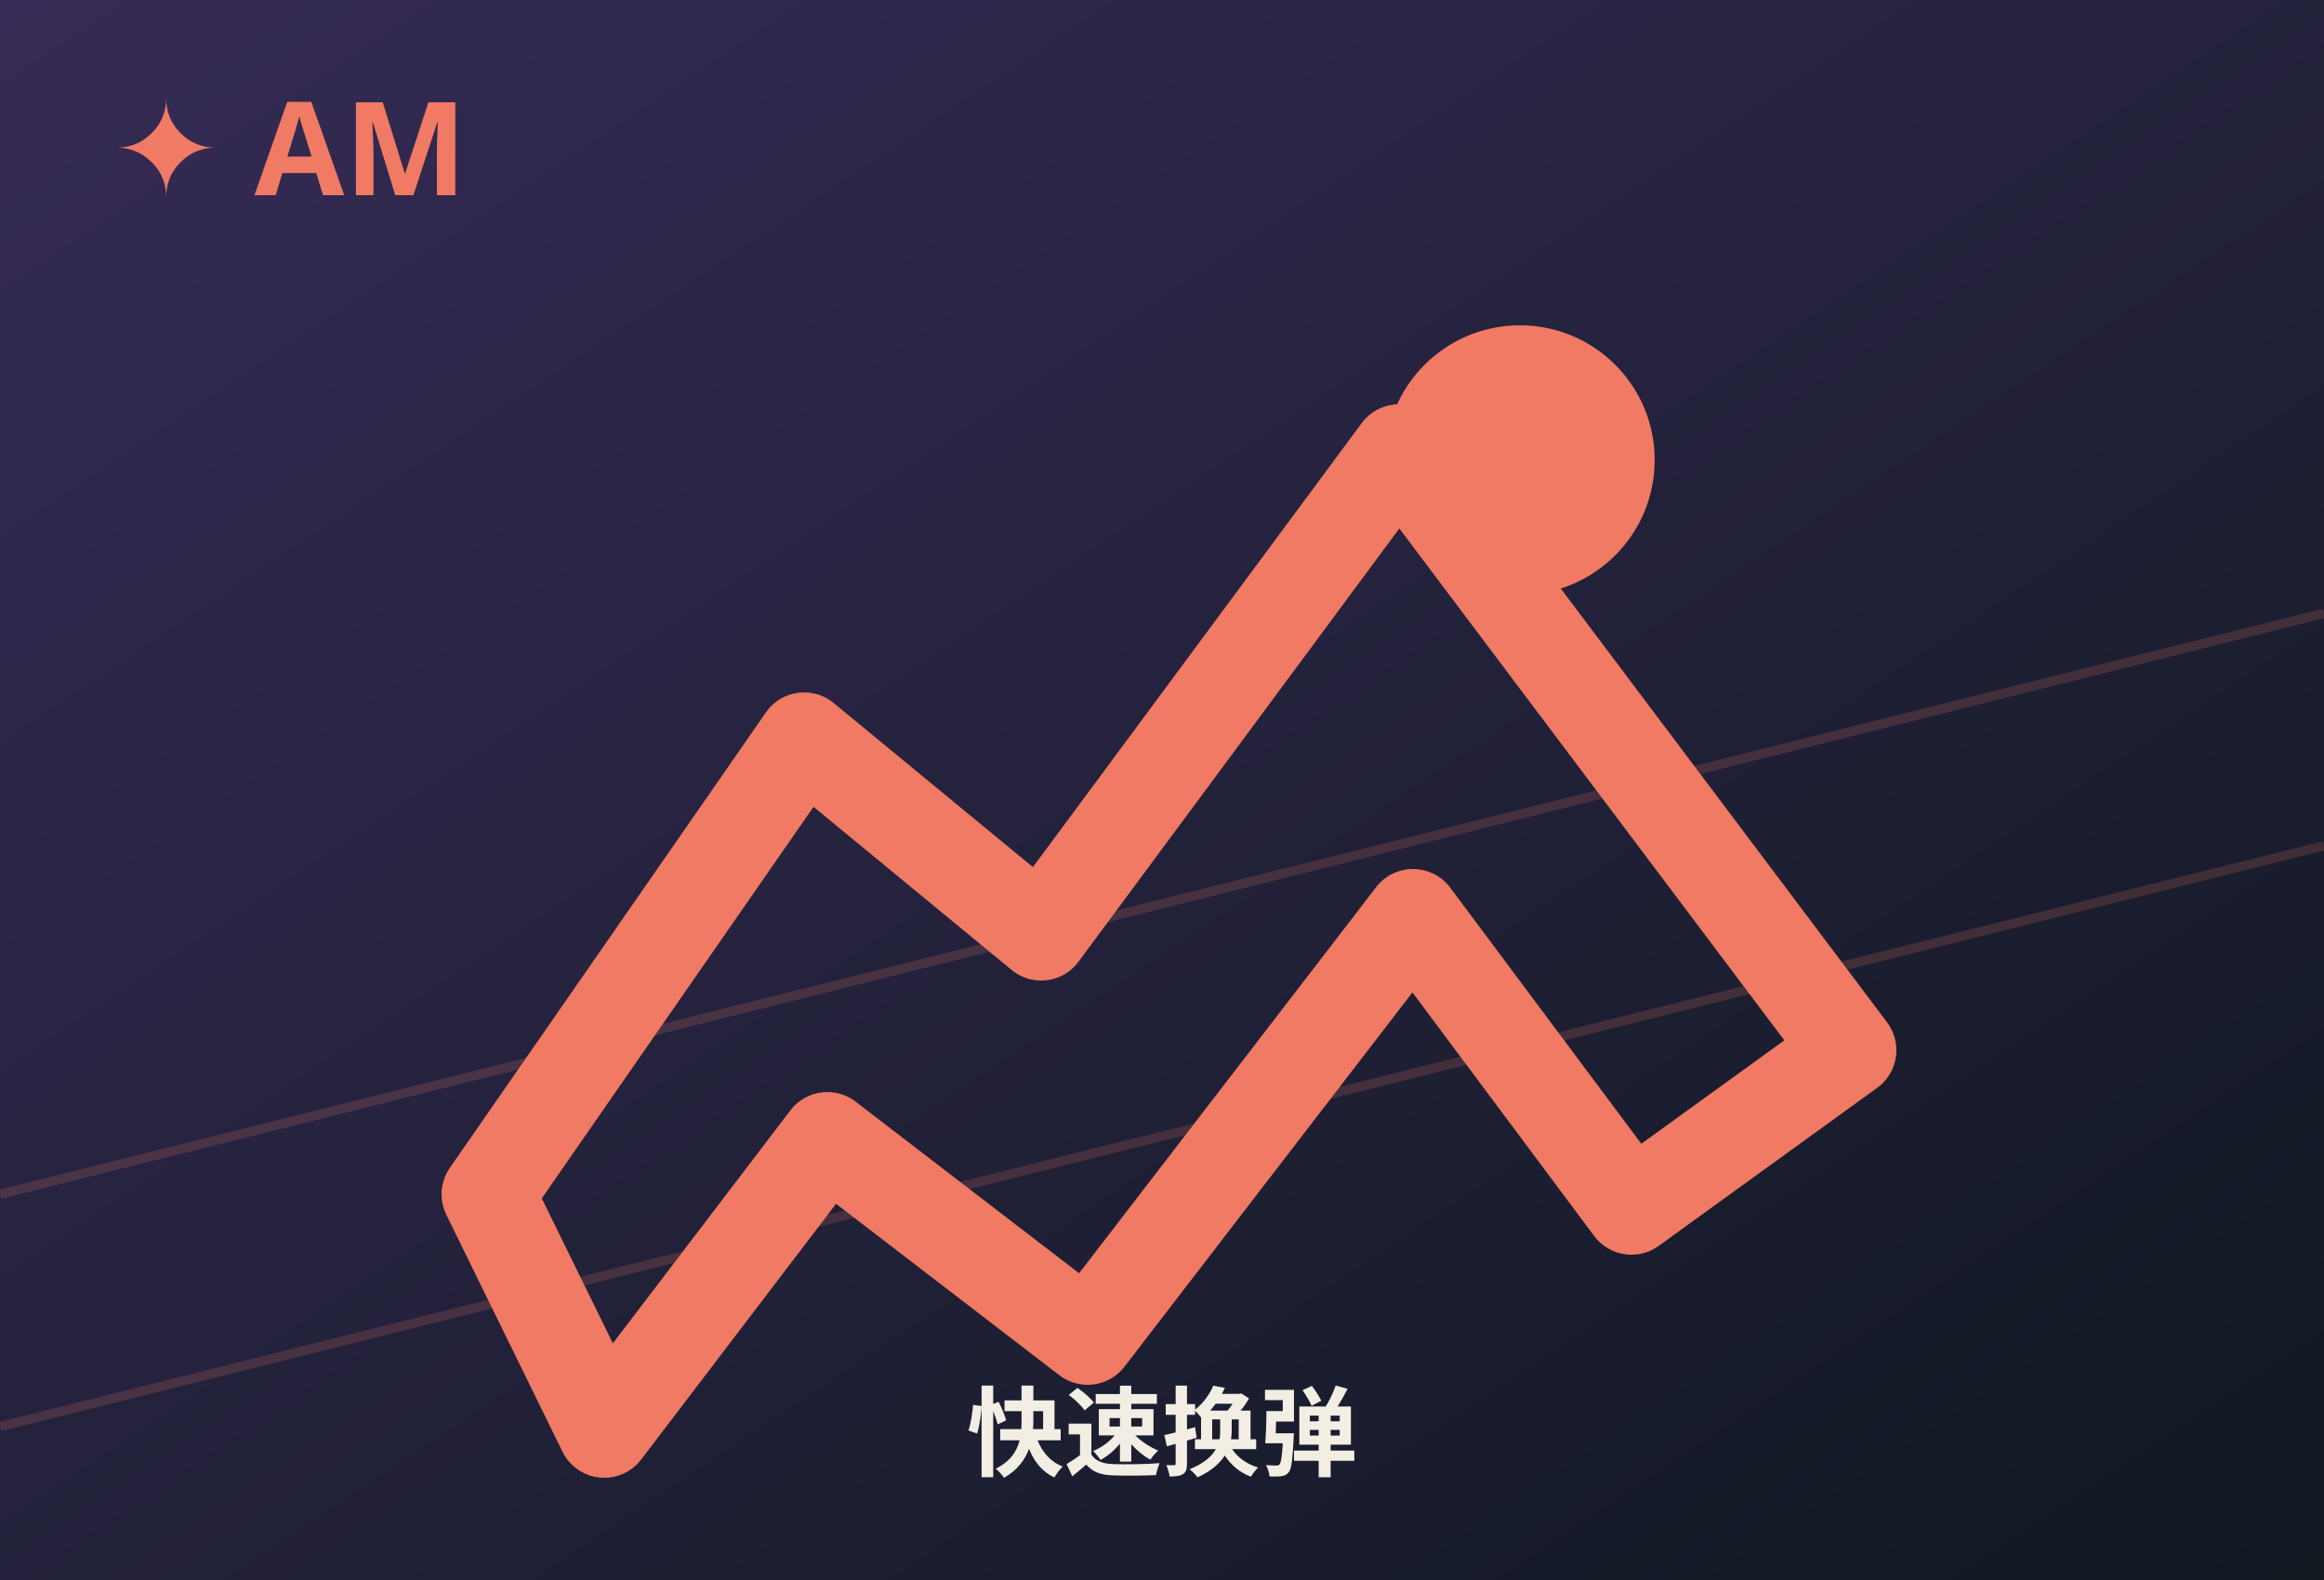
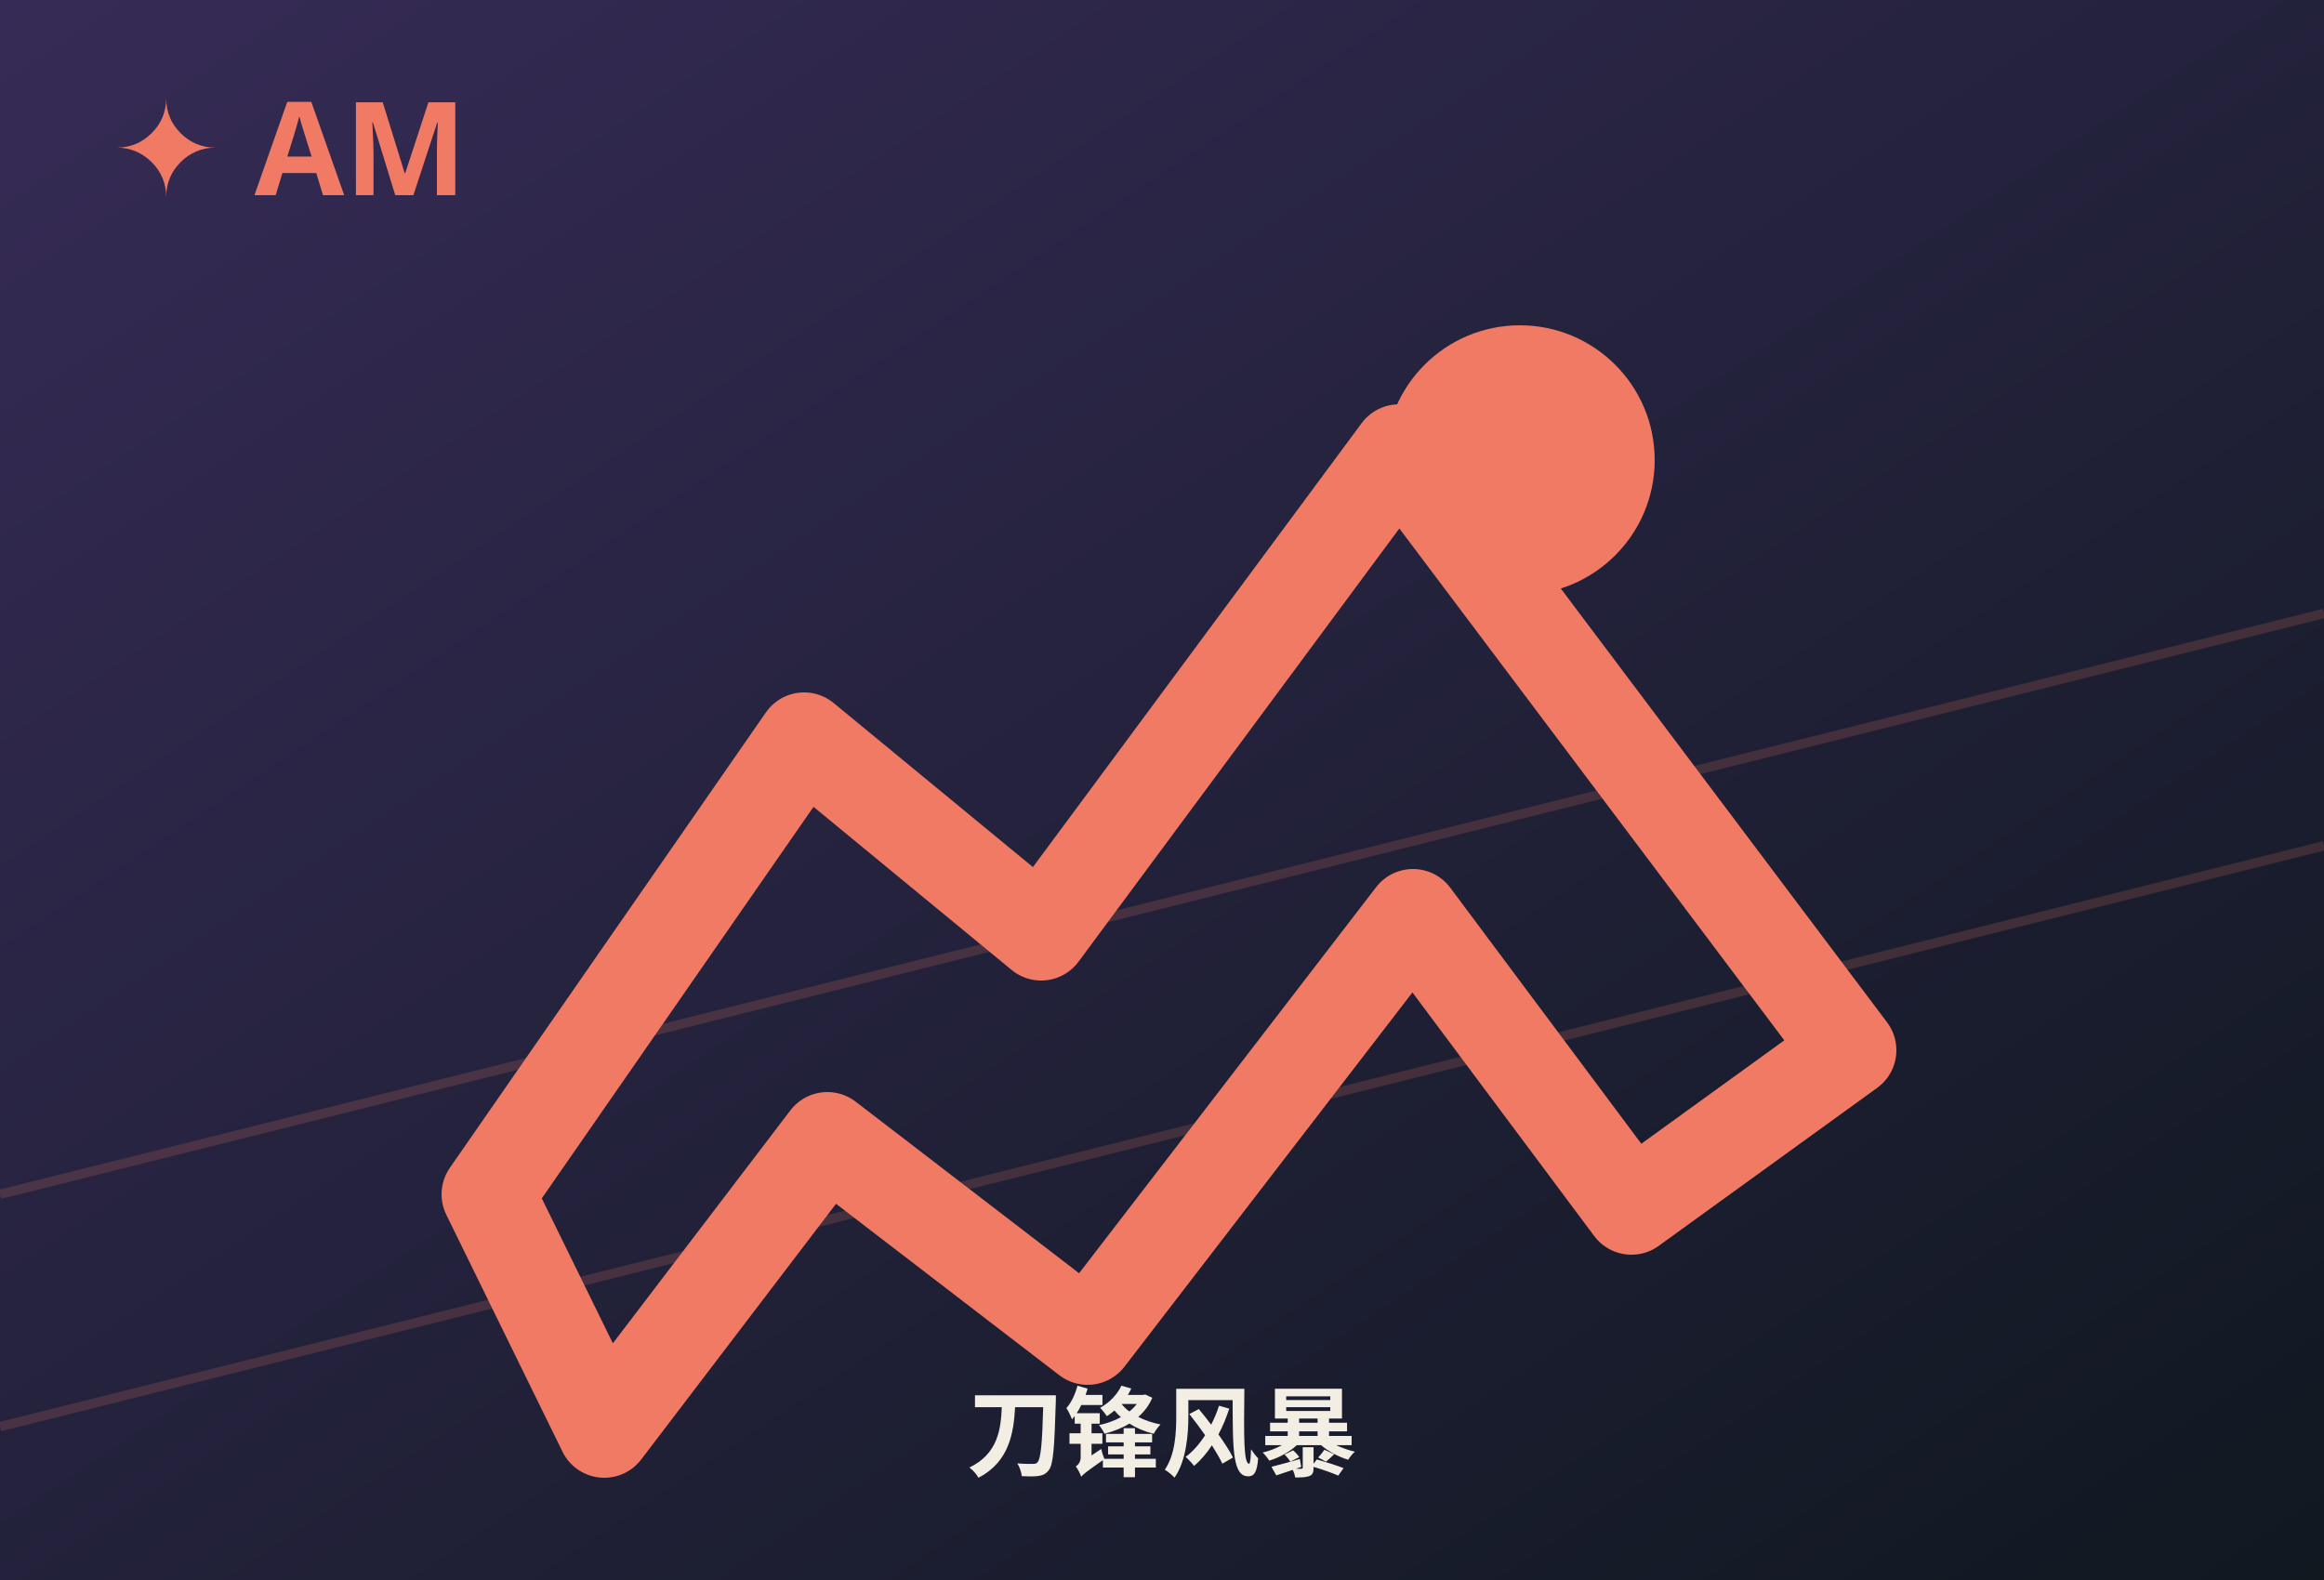
<svg xmlns="http://www.w3.org/2000/svg" viewBox="0 0 500 340">
  <defs>
    <linearGradient id="b" x2="1" y2="1">
      <stop stop-color="#362b56" />
      <stop offset="1" stop-color="#101820" />
    </linearGradient>
  </defs>
  <rect width="500" height="340" fill="url(#b)" />
  <path d="M0 257L500 132M0 307L500 182" stroke="#f07a63" stroke-opacity=".18" stroke-width="2" />
  <path d="M105 257l68-98 51 42 77-104 97 129-47 34-47-63-70 91-56-43-48 63z" fill="none" stroke="#f07a63" stroke-width="20" stroke-linejoin="round" />
  <circle cx="327" cy="99" r="29" fill="#f07a63" />
  <text x="24" y="42" fill="#f07a63" font-family="sans-serif" font-size="28" font-weight="700">✦ AM</text>
-   <text x="250" y="316" text-anchor="middle" fill="#f3eee3" font-family="sans-serif" font-size="21" font-weight="700">快速换弹</text>
+   <text x="250" y="316" text-anchor="middle" fill="#f3eee3" font-family="sans-serif" font-size="21" font-weight="700">刀锋风暴</text>
</svg>
